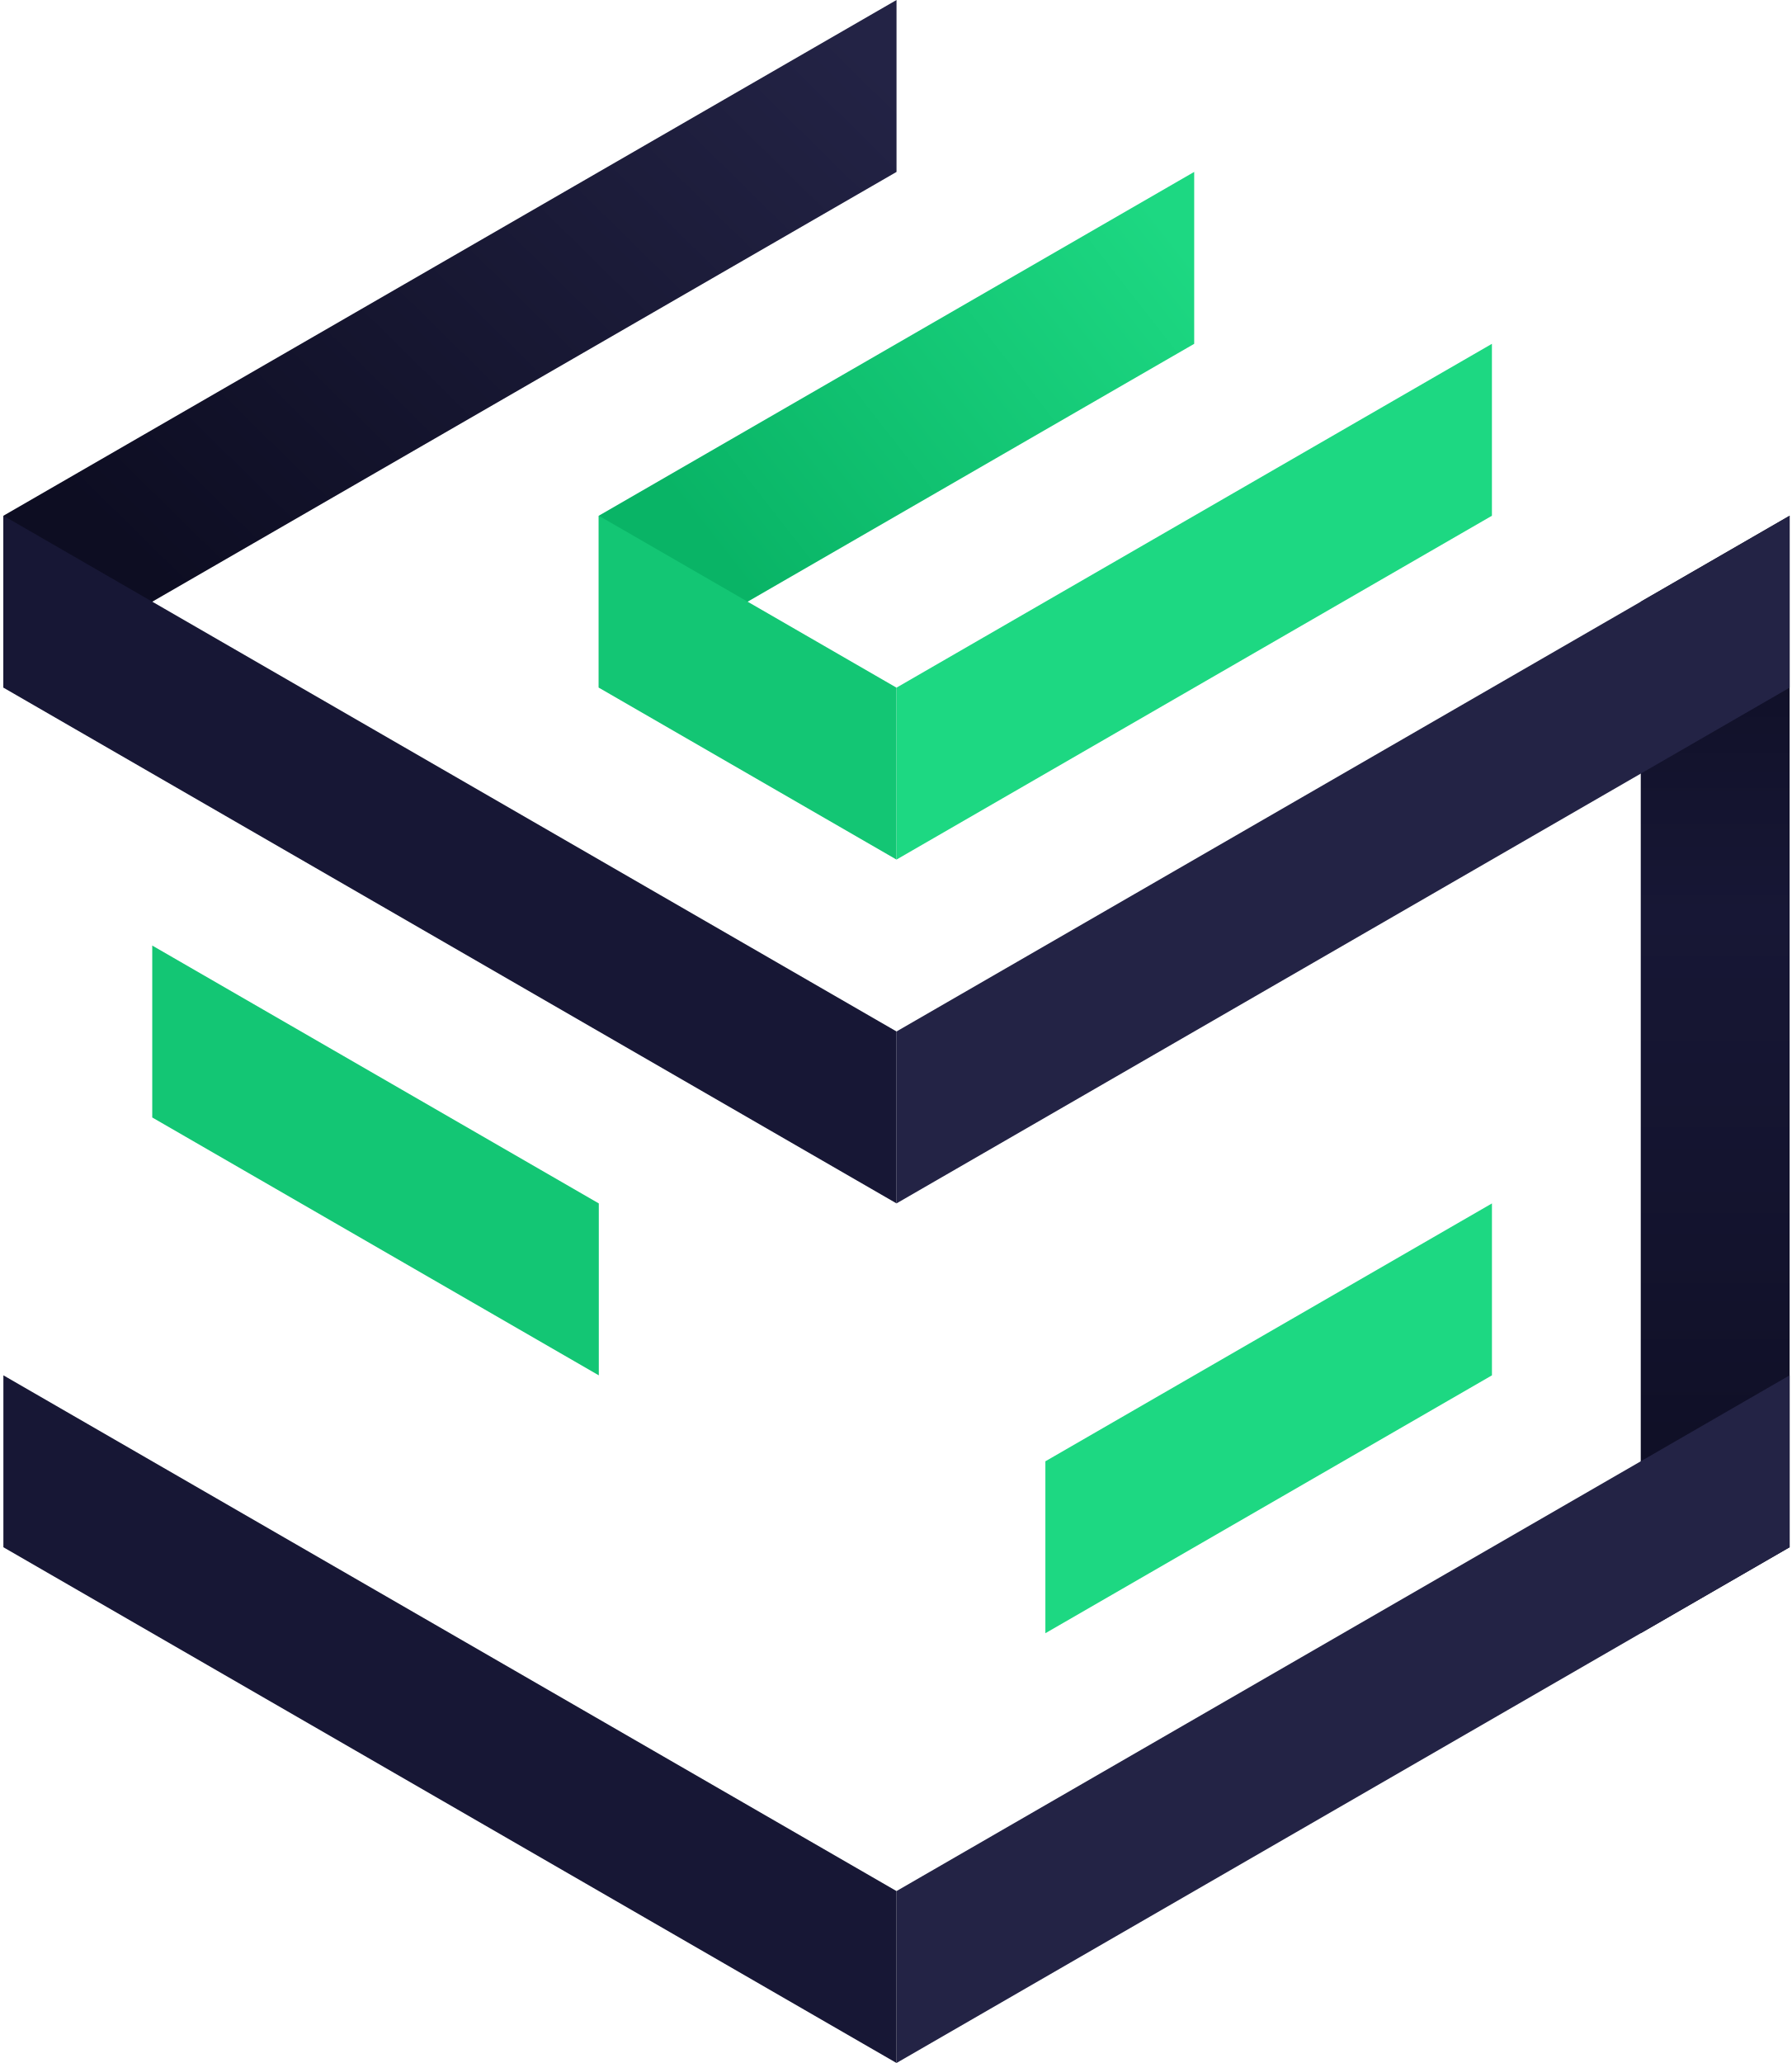
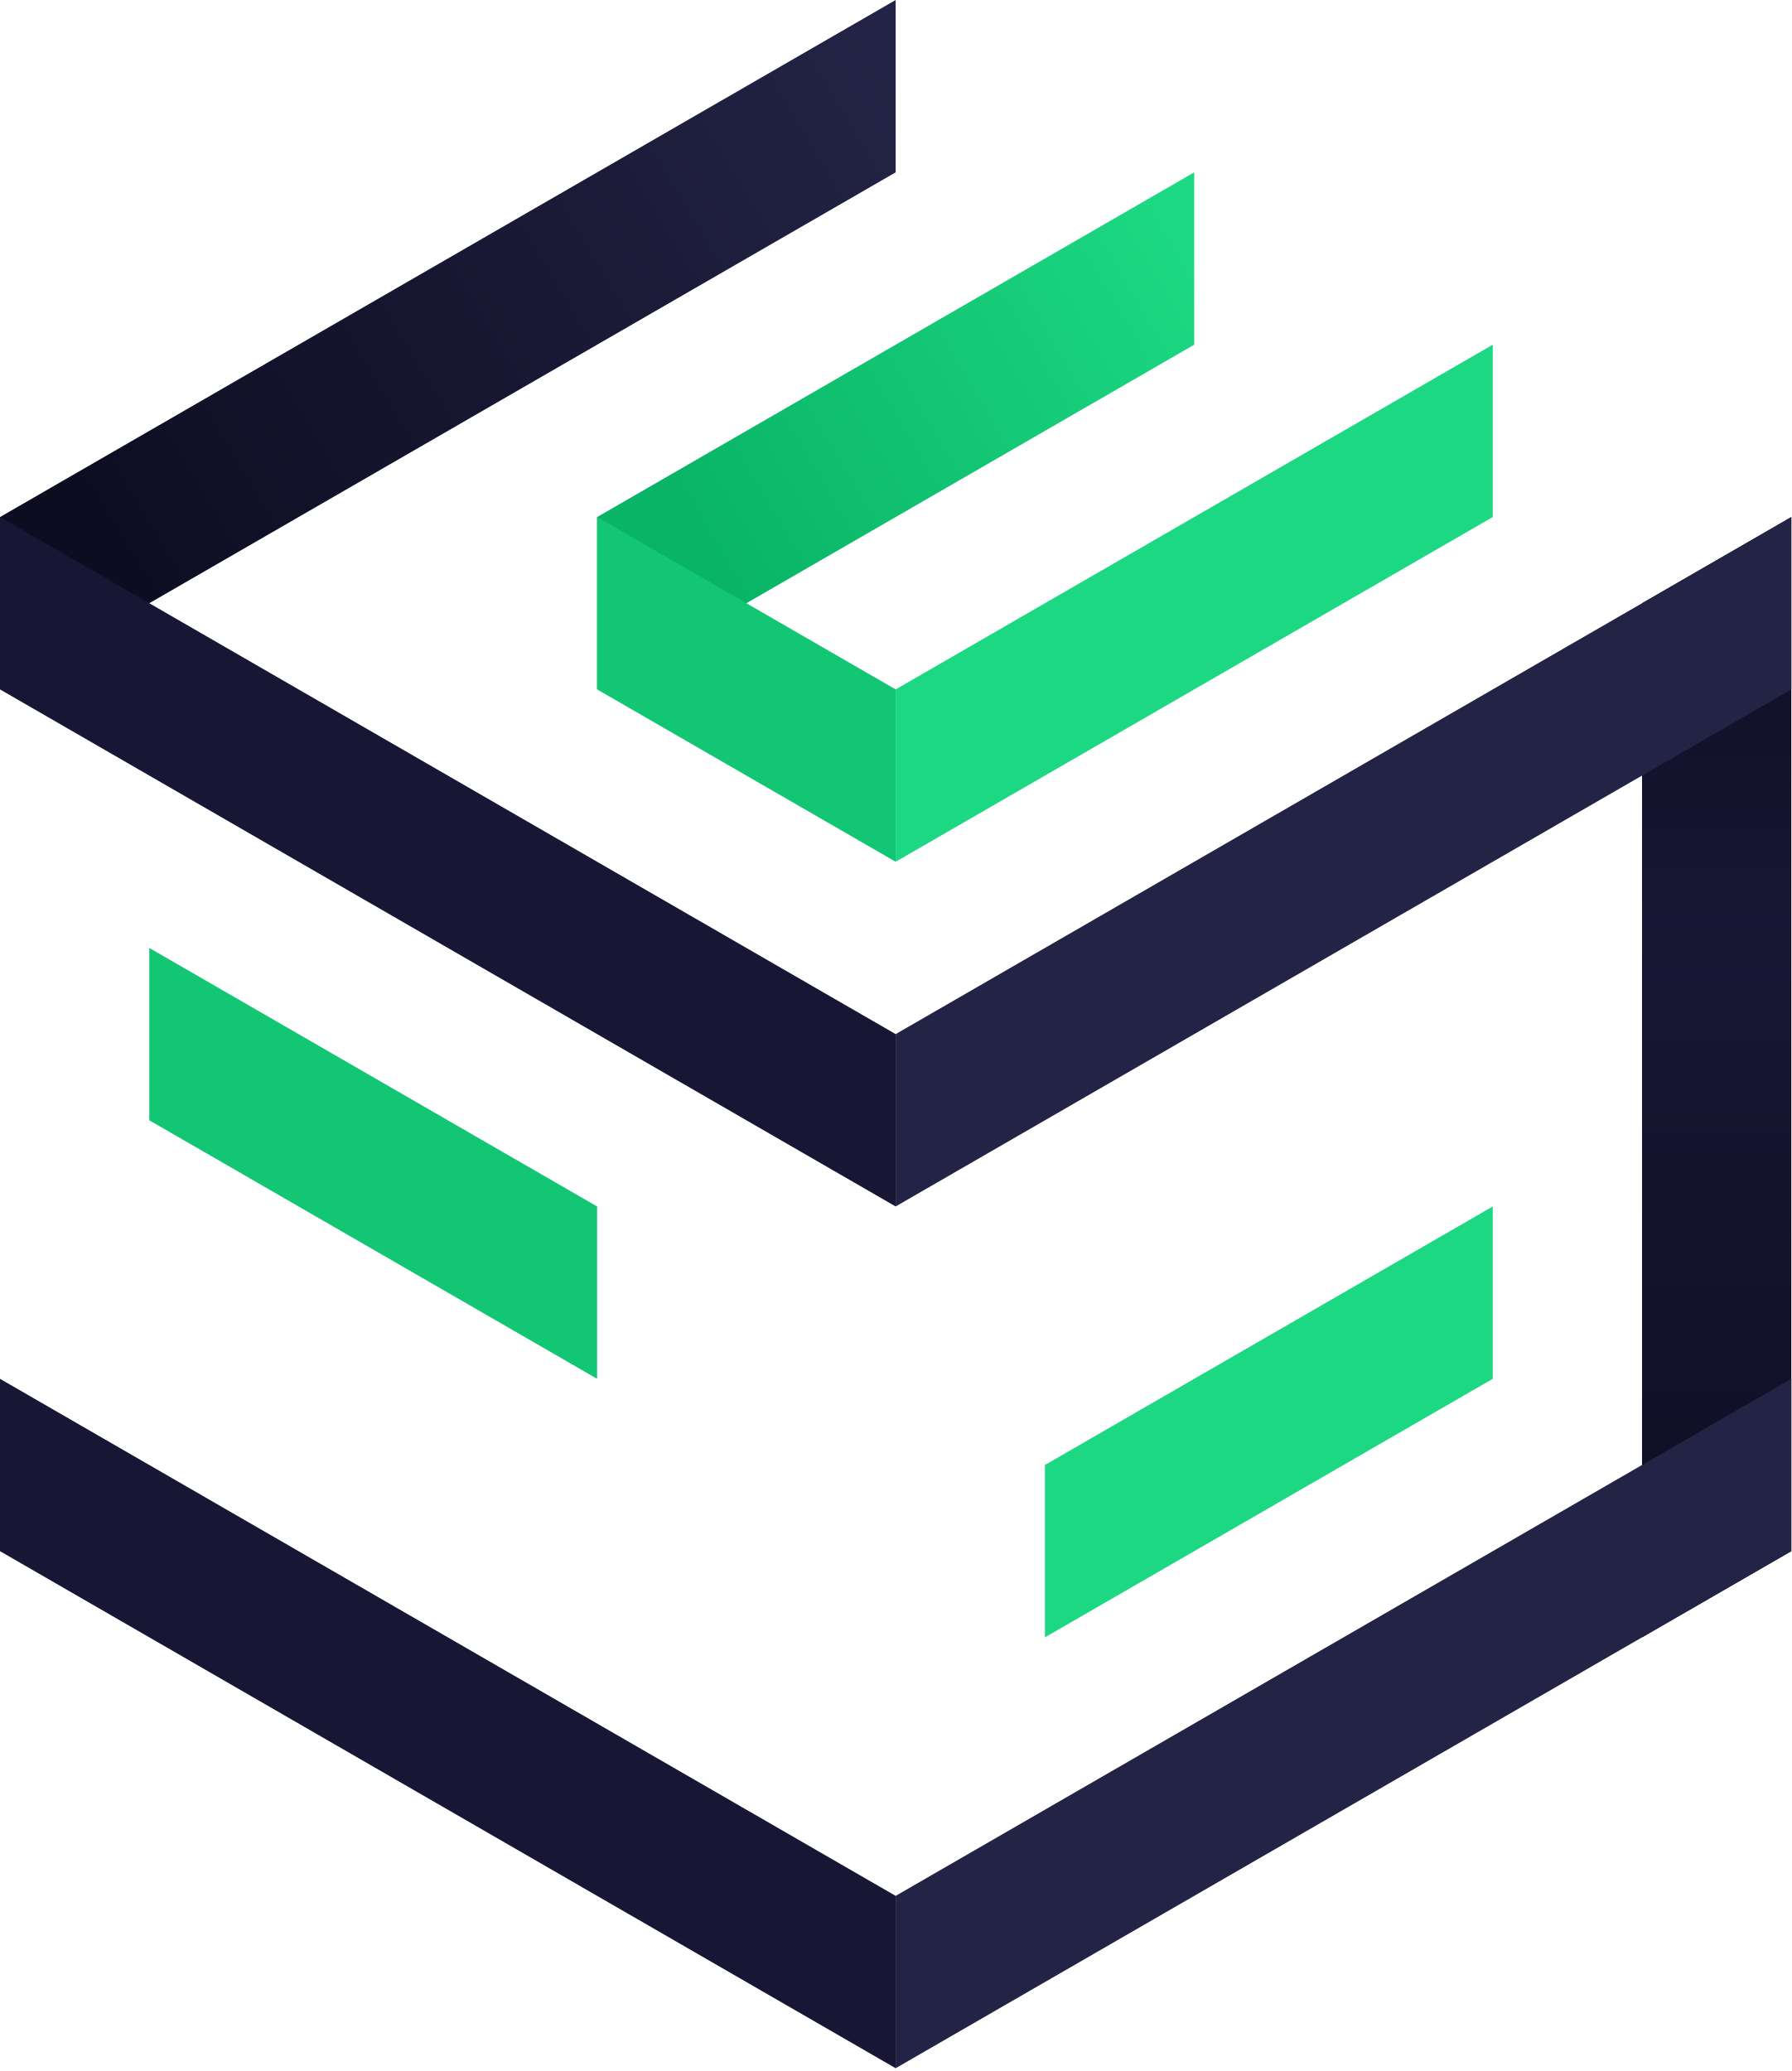
- <svg xmlns="http://www.w3.org/2000/svg" width="82.5" height="95">
+ <svg xmlns="http://www.w3.org/2000/svg" width="480" height="555" viewBox="0 0 480 555" fill="none">
+   <path d="M0 184.752L240 46.188V0L0 138.564V184.752Z" fill="url(#paint0_linear)" />
+   <path d="M240 277.128L0 138.564V184.752L240 323.316V277.128Z" fill="#171735" />
+   <path d="M480 415.692V138.564L440 161.658V438.786L480 415.692Z" fill="url(#paint1_linear)" />
+   <path d="M480 138.564L240 277.128V323.316L480 184.752V138.564Z" fill="#232345" />
+   <path d="M480 369.504L240 508.068V554.256L480 415.692V369.504Z" fill="#232345" />
+   <path d="M0 369.504V415.692L240 554.256V508.068L0 369.504Z" fill="#171735" />
+   <path d="M320 46.188V92.376L160 184.752V138.564L320 46.188Z" fill="url(#paint2_linear)" />
+   <path d="M400 92.376V138.564L240 230.94V184.752L400 92.376Z" fill="#1DD882" />
+   <path d="M160 138.564L240 184.752V230.94L160 184.752V138.564Z" fill="#13C674" />
+   <path d="M40 254.034V300.222L160 369.504V323.316L40 254.034Z" fill="#13C674" />
+   <path d="M280 392.598V438.786L400 369.504V323.316L280 392.598Z" fill="#1DD882" />
  <defs>
-     <linearGradient id="paint0_linear" x1="1" y1="0.119" x2="0" y2="0.904">
+     <linearGradient id="paint0_linear" x1="240" y1="22" x2="1.21876e-05" y2="167" gradientUnits="userSpaceOnUse">
      <stop stop-color="#232345" />
      <stop offset="0.866" stop-color="#0D0D22" />
    </linearGradient>
-     <linearGradient id="paint1_linear" x1="0.5" y1="0.04" x2="0.5" y2="0.956">
+     <linearGradient id="paint1_linear" x1="460" y1="150.5" x2="460" y2="425.5" gradientUnits="userSpaceOnUse">
      <stop stop-color="#0D0D22" />
      <stop offset="0.346" stop-color="#171735" />
      <stop offset="0.678" stop-color="#13132D" />
      <stop offset="1" stop-color="#0D0D22" />
    </linearGradient>
-     <linearGradient id="paint2_linear" x1="1" y1="0.172" x2="0" y2="0.85">
+     <linearGradient id="paint2_linear" x1="320" y1="69.999" x2="160" y2="164" gradientUnits="userSpaceOnUse">
      <stop stop-color="#1DD882" />
      <stop offset="0.812" stop-color="#09B466" />
    </linearGradient>
  </defs>
-   <g>
-     <path d="m0.156,31.667l41.136,-23.75l0,-7.917l-41.136,23.75l0,7.917z" fill="url(#paint0_linear)" id="svg_1" />
-     <path d="m41.293,47.499l-41.136,-23.75l0,7.917l41.136,23.75l0,-7.917z" fill="#171735" id="svg_2" />
-     <path d="m82.426,71.249l0,-47.5l-6.856,3.958l0,47.5l6.856,-3.958z" fill="url(#paint1_linear)" id="svg_3" />
-     <path d="m82.427,23.749l-41.136,23.75l0,7.917l41.136,-23.75l0,-7.917z" fill="#232345" id="svg_4" />
-     <path d="m82.427,63.333l-41.136,23.75l0,7.917l41.136,-23.75l0,-7.917z" fill="#232345" id="svg_5" />
-     <path d="m0.156,63.333l0,7.917l41.136,23.75l0,-7.917l-41.136,-23.75z" fill="#171735" id="svg_6" />
-     <path d="m55.002,7.916l0,7.917l-27.424,15.833l0,-7.917l27.424,-15.833z" fill="url(#paint2_linear)" id="svg_7" />
-     <path d="m68.715,15.833l0,7.917l-27.424,15.833l0,-7.917l27.424,-15.833z" fill="#1DD882" id="svg_8" />
-     <path d="m27.578,23.749l13.712,7.917l0,7.917l-13.712,-7.917l0,-7.917z" fill="#13C674" id="svg_9" />
-     <path d="m7.012,43.542l0,7.917l20.568,11.875l0,-7.917l-20.568,-11.875z" fill="#13C674" id="svg_10" />
-     <path d="m48.148,67.292l0,7.917l20.568,-11.875l0,-7.917l-20.568,11.875z" fill="#1DD882" id="svg_11" />
-   </g>
</svg>
